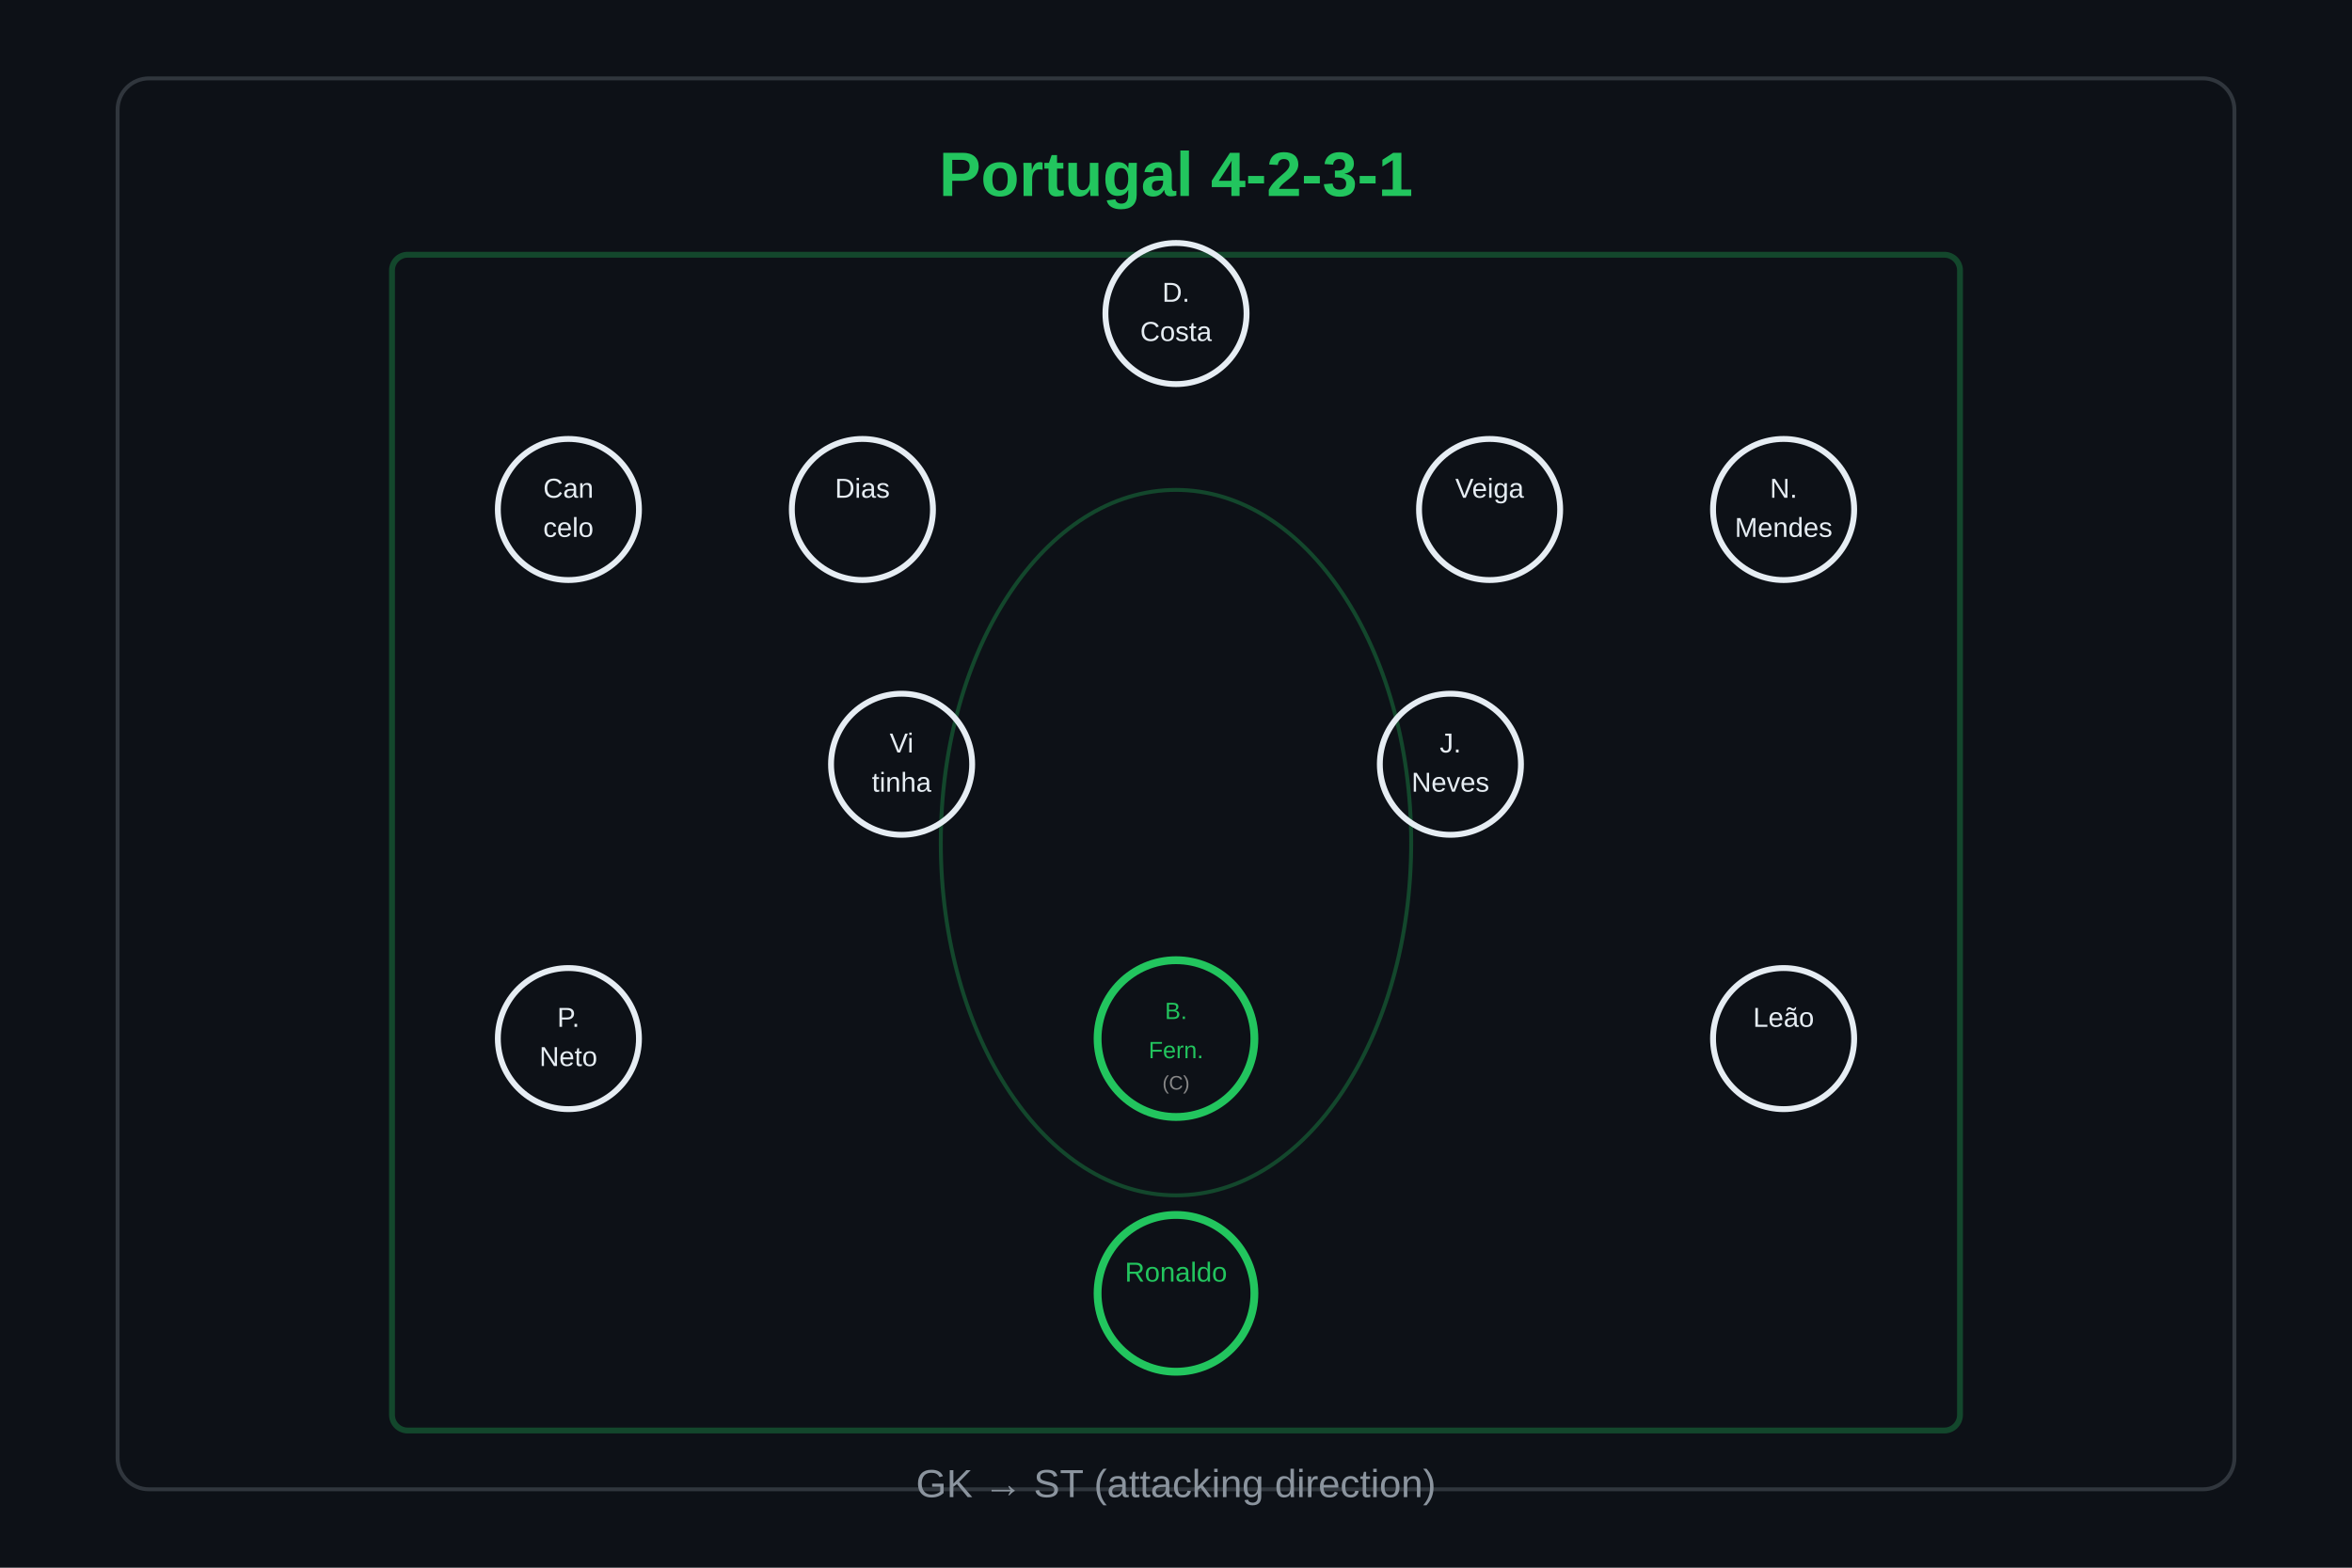
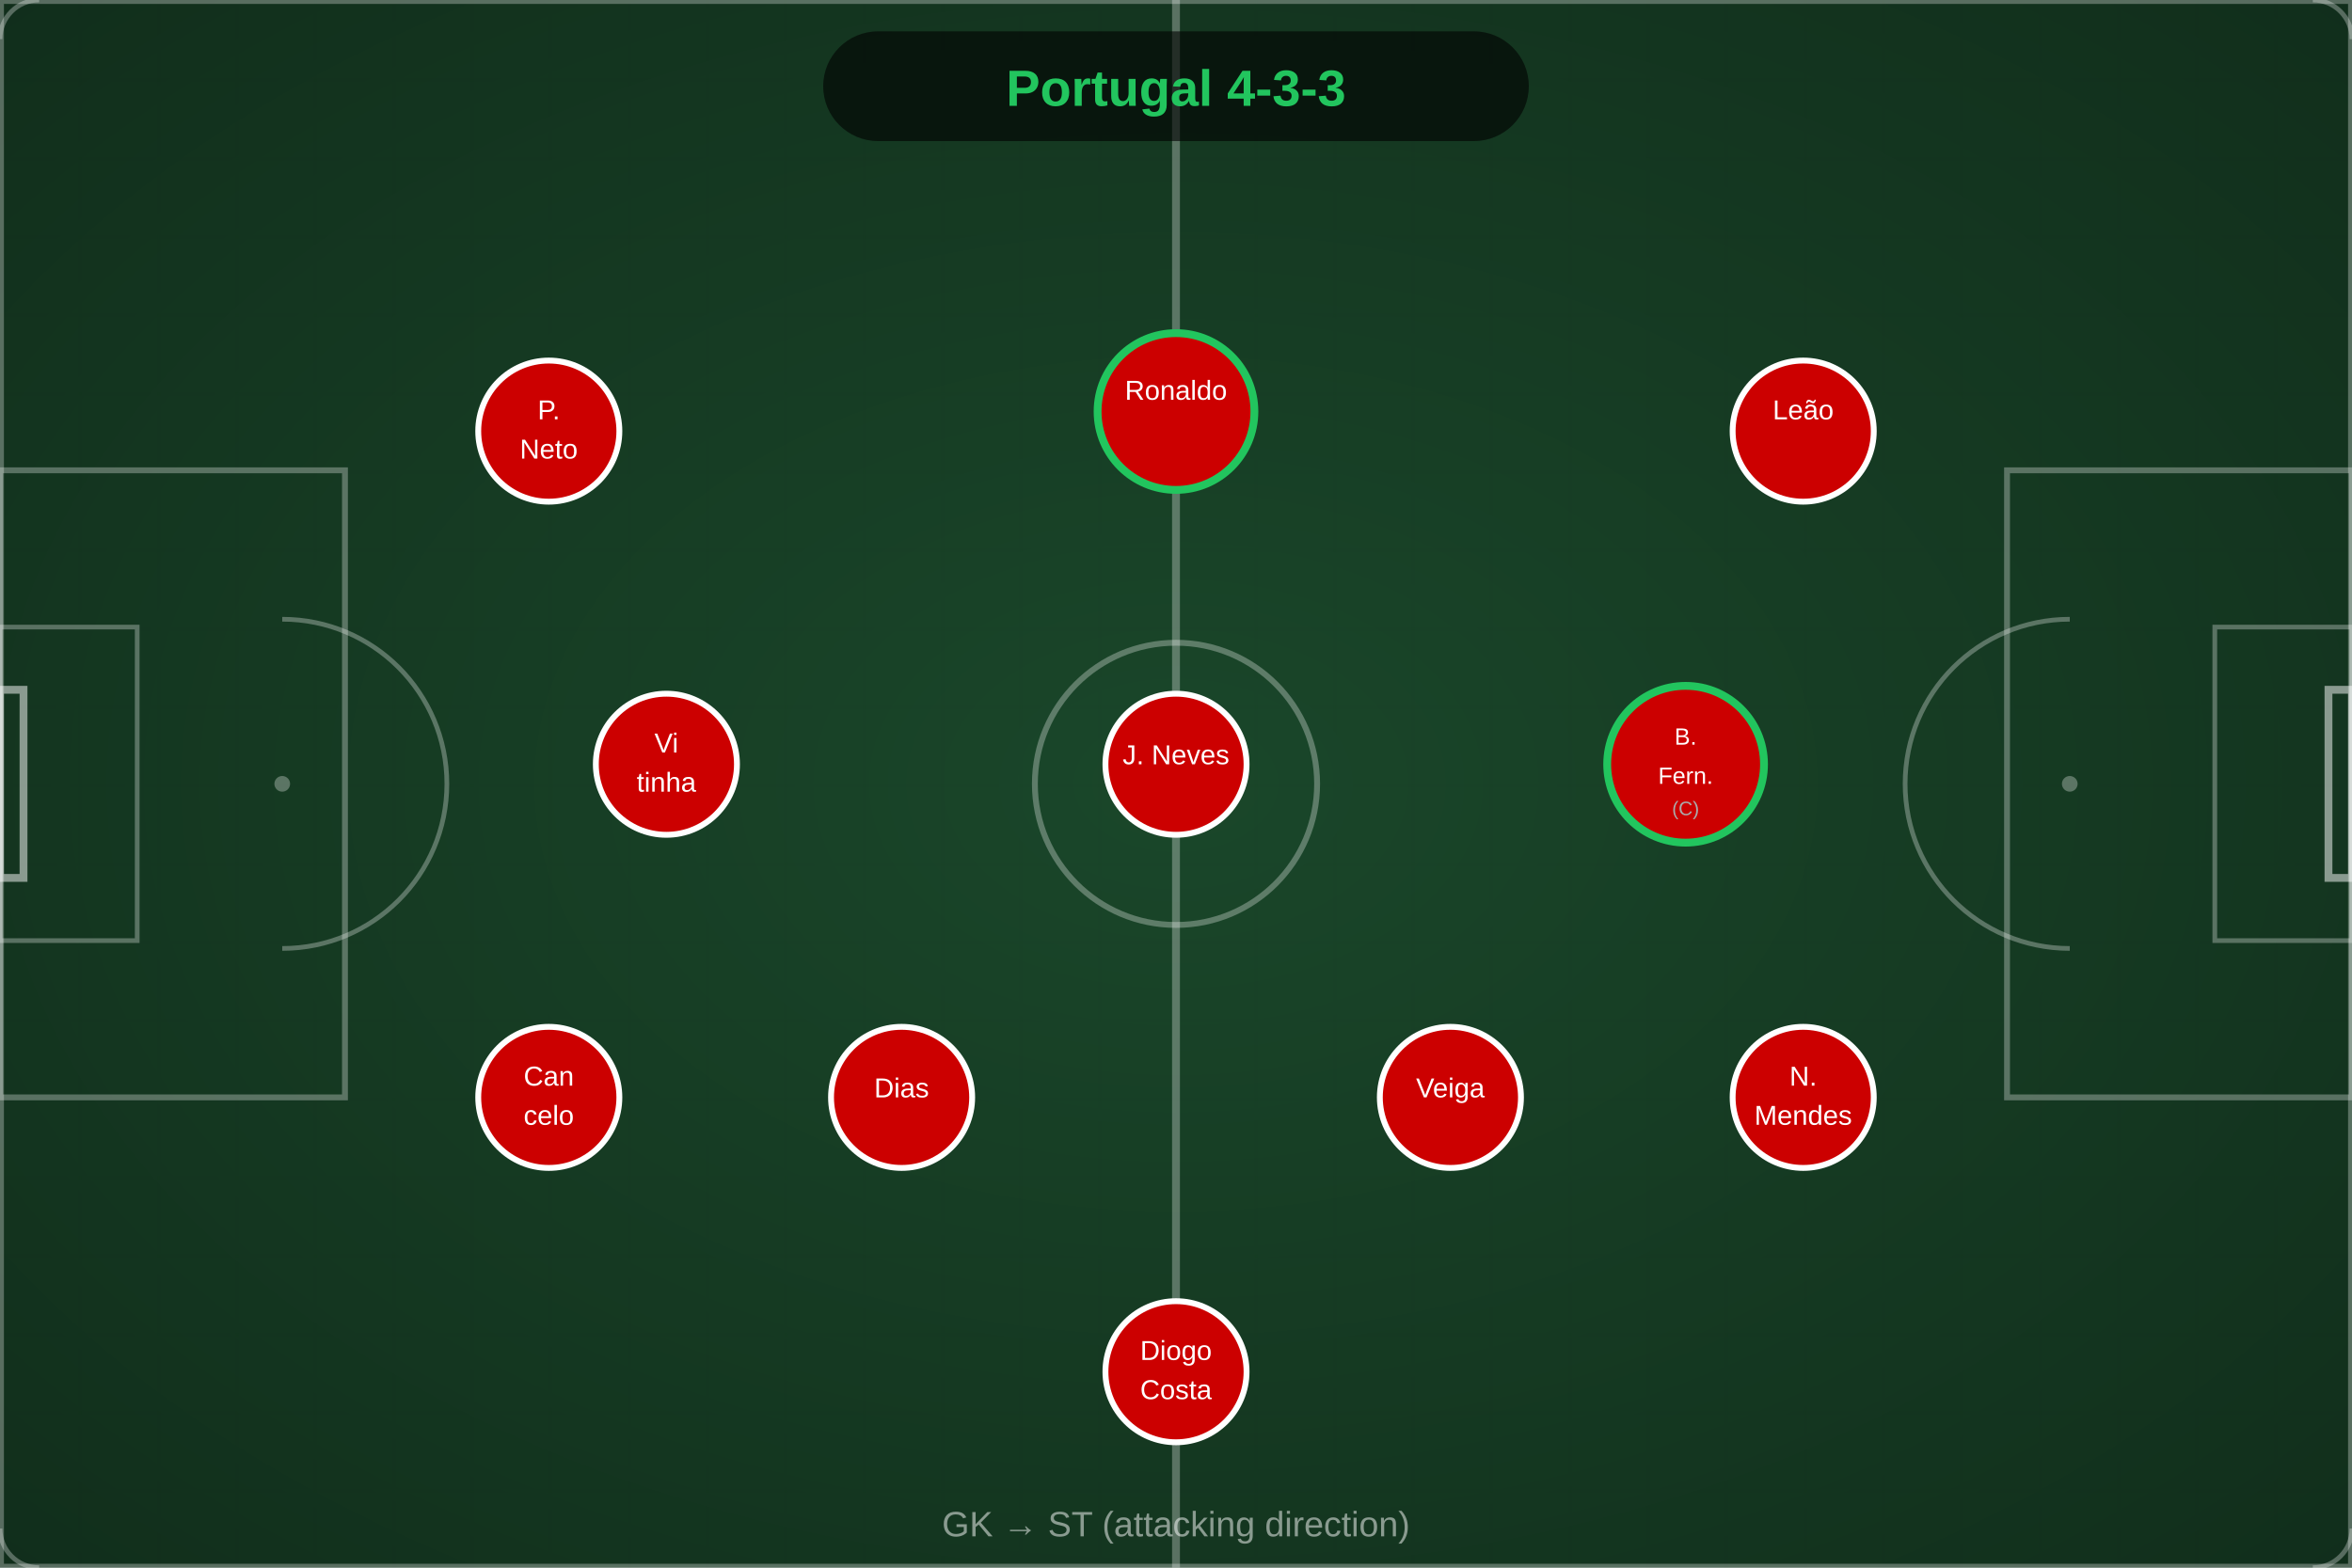
<svg xmlns="http://www.w3.org/2000/svg" viewBox="0 0 600 400">
-   <rect width="600" height="400" fill="#0d1117" />
-   <rect x="30" y="20" width="540" height="360" rx="8" fill="none" stroke="#30363d" stroke-width="1" />
-   <text x="300" y="50" text-anchor="middle" fill="#22c55e" font-family="Arial,sans-serif" font-size="16" font-weight="bold">Portugal 4-2-3-1</text>
-   <rect x="100" y="65" width="400" height="300" rx="4" fill="none" stroke="#22c55e" stroke-width="1.5" opacity="0.3" />
-   <ellipse cx="300" cy="215" rx="60" ry="90" fill="none" stroke="#22c55e" stroke-width="1" opacity="0.3" />
-   <circle cx="300" cy="80" r="18" fill="none" stroke="#e6edf3" stroke-width="1.5" />
-   <text x="300" y="77" text-anchor="middle" fill="#e6edf3" font-family="Arial,sans-serif" font-size="7">D.</text>
-   <text x="300" y="87" text-anchor="middle" fill="#e6edf3" font-family="Arial,sans-serif" font-size="7">Costa</text>
-   <circle cx="145" cy="130" r="18" fill="none" stroke="#e6edf3" stroke-width="1.5" />
-   <text x="145" y="127" text-anchor="middle" fill="#e6edf3" font-family="Arial,sans-serif" font-size="7">Can</text>
-   <text x="145" y="137" text-anchor="middle" fill="#e6edf3" font-family="Arial,sans-serif" font-size="7">celo</text>
-   <circle cx="220" cy="130" r="18" fill="none" stroke="#e6edf3" stroke-width="1.5" />
-   <text x="220" y="127" text-anchor="middle" fill="#e6edf3" font-family="Arial,sans-serif" font-size="7">Dias</text>
-   <circle cx="380" cy="130" r="18" fill="none" stroke="#e6edf3" stroke-width="1.5" />
-   <text x="380" y="127" text-anchor="middle" fill="#e6edf3" font-family="Arial,sans-serif" font-size="7">Veiga</text>
-   <circle cx="455" cy="130" r="18" fill="none" stroke="#e6edf3" stroke-width="1.5" />
-   <text x="455" y="127" text-anchor="middle" fill="#e6edf3" font-family="Arial,sans-serif" font-size="7">N.</text>
-   <text x="455" y="137" text-anchor="middle" fill="#e6edf3" font-family="Arial,sans-serif" font-size="7">Mendes</text>
-   <circle cx="230" cy="195" r="18" fill="none" stroke="#e6edf3" stroke-width="1.5" />
-   <text x="230" y="192" text-anchor="middle" fill="#e6edf3" font-family="Arial,sans-serif" font-size="7">Vi</text>
-   <text x="230" y="202" text-anchor="middle" fill="#e6edf3" font-family="Arial,sans-serif" font-size="7">tinha</text>
-   <circle cx="370" cy="195" r="18" fill="none" stroke="#e6edf3" stroke-width="1.5" />
-   <text x="370" y="192" text-anchor="middle" fill="#e6edf3" font-family="Arial,sans-serif" font-size="7">J.</text>
-   <text x="370" y="202" text-anchor="middle" fill="#e6edf3" font-family="Arial,sans-serif" font-size="7">Neves</text>
-   <circle cx="145" cy="265" r="18" fill="none" stroke="#e6edf3" stroke-width="1.5" />
-   <text x="145" y="262" text-anchor="middle" fill="#e6edf3" font-family="Arial,sans-serif" font-size="7">P.</text>
-   <text x="145" y="272" text-anchor="middle" fill="#e6edf3" font-family="Arial,sans-serif" font-size="7">Neto</text>
-   <circle cx="300" cy="265" r="20" fill="none" stroke="#22c55e" stroke-width="2" />
-   <text x="300" y="260" text-anchor="middle" fill="#22c55e" font-family="Arial,sans-serif" font-size="6">B.</text>
-   <text x="300" y="270" text-anchor="middle" fill="#22c55e" font-family="Arial,sans-serif" font-size="6">Fern.</text>
-   <text x="300" y="278" text-anchor="middle" fill="#888" font-family="Arial,sans-serif" font-size="5">(C)</text>
-   <circle cx="455" cy="265" r="18" fill="none" stroke="#e6edf3" stroke-width="1.5" />
-   <text x="455" y="262" text-anchor="middle" fill="#e6edf3" font-family="Arial,sans-serif" font-size="7">Leão</text>
-   <circle cx="300" cy="330" r="20" fill="none" stroke="#22c55e" stroke-width="2" />
-   <text x="300" y="327" text-anchor="middle" fill="#22c55e" font-family="Arial,sans-serif" font-size="7">Ronaldo</text>
-   <text x="300" y="382" text-anchor="middle" fill="#8b949e" font-family="Arial,sans-serif" font-size="10">GK → ST (attacking direction)</text>
+   <rect width="600" height="400" fill="#1a472a" />
+   <defs>
+     <pattern id="pitchPattern" x="0" y="0" width="20" height="20" patternUnits="userSpaceOnUse">
+       <rect width="20" height="20" fill="none" />
+       <rect x="0" y="0" width="1" height="20" fill="#000" opacity="0.08" />
+       <rect x="0" y="0" width="20" height="1" fill="#000" opacity="0.08" />
+     </pattern>
+     <radialGradient id="pitchVignette" cx="50%" cy="50%" r="70%">
+       <stop offset="0%" stop-color="transparent" />
+       <stop offset="100%" stop-color="#000" stop-opacity="0.35" />
+     </radialGradient>
+   </defs>
+   <rect width="600" height="400" fill="url(#pitchPattern)" opacity="0.12" />
+   <rect width="600" height="400" fill="url(#pitchVignette)" />
+   <rect x="0" y="0" width="600" height="400" fill="none" stroke="#fff" stroke-width="2" opacity="0.3" />
+   <line x1="300" y1="0" x2="300" y2="400" stroke="#fff" stroke-width="2" opacity="0.3" />
+   <circle cx="300" cy="200" r="36" fill="none" stroke="#fff" stroke-width="1.5" opacity="0.3" />
+   <circle cx="300" cy="200" r="3" fill="#fff" opacity="0.3" />
+   <rect x="0" y="120" width="88" height="160" fill="none" stroke="#fff" stroke-width="1.5" opacity="0.3" />
+   <rect x="0" y="160" width="35" height="80" fill="none" stroke="#fff" stroke-width="1.2" opacity="0.3" />
+   <circle cx="72" cy="200" r="2" fill="#fff" opacity="0.3" />
+   <path d="M 72 158 A 42 42 0 0 1 72 242" fill="none" stroke="#fff" stroke-width="1.2" opacity="0.3" />
+   <rect x="512" y="120" width="88" height="160" fill="none" stroke="#fff" stroke-width="1.5" opacity="0.3" />
+   <rect x="565" y="160" width="35" height="80" fill="none" stroke="#fff" stroke-width="1.2" opacity="0.3" />
+   <circle cx="528" cy="200" r="2" fill="#fff" opacity="0.3" />
+   <path d="M 528 158 A 42 42 0 0 0 528 242" fill="none" stroke="#fff" stroke-width="1.2" opacity="0.3" />
+   <rect x="0" y="176" width="6" height="48" fill="none" stroke="#fff" stroke-width="2" opacity="0.5" />
+   <rect x="594" y="176" width="6" height="48" fill="none" stroke="#fff" stroke-width="2" opacity="0.5" />
+   <path d="M 0 10 A 10 10 0 0 1 10 0" fill="none" stroke="#fff" stroke-width="1.2" opacity="0.3" />
+   <path d="M 590 0 A 10 10 0 0 1 600 10" fill="none" stroke="#fff" stroke-width="1.2" opacity="0.3" />
+   <path d="M 600 390 A 10 10 0 0 1 590 400" fill="none" stroke="#fff" stroke-width="1.2" opacity="0.3" />
+   <path d="M 10 400 A 10 10 0 0 1 0 390" fill="none" stroke="#fff" stroke-width="1.2" opacity="0.3" />
+   <rect x="210" y="8" width="180" height="28" rx="14" fill="#000" opacity="0.6" />
+   <text x="300" y="27" text-anchor="middle" fill="#22c55e" font-family="Arial,sans-serif" font-size="13" font-weight="bold">Portugal 4-3-3</text>
+   <circle cx="300" cy="350" r="18" fill="#cc0000" stroke="#fff" stroke-width="1.5" />
+   <text x="300" y="347" text-anchor="middle" fill="#fff" font-family="Arial,sans-serif" font-size="7">Diogo</text>
+   <text x="300" y="357" text-anchor="middle" fill="#fff" font-family="Arial,sans-serif" font-size="7">Costa</text>
+   <circle cx="140" cy="280" r="18" fill="#cc0000" stroke="#fff" stroke-width="1.5" />
+   <text x="140" y="277" text-anchor="middle" fill="#fff" font-family="Arial,sans-serif" font-size="7">Can</text>
+   <text x="140" y="287" text-anchor="middle" fill="#fff" font-family="Arial,sans-serif" font-size="7">celo</text>
+   <circle cx="230" cy="280" r="18" fill="#cc0000" stroke="#fff" stroke-width="1.5" />
+   <text x="230" y="280" text-anchor="middle" fill="#fff" font-family="Arial,sans-serif" font-size="7">Dias</text>
+   <circle cx="370" cy="280" r="18" fill="#cc0000" stroke="#fff" stroke-width="1.5" />
+   <text x="370" y="280" text-anchor="middle" fill="#fff" font-family="Arial,sans-serif" font-size="7">Veiga</text>
+   <circle cx="460" cy="280" r="18" fill="#cc0000" stroke="#fff" stroke-width="1.5" />
+   <text x="460" y="277" text-anchor="middle" fill="#fff" font-family="Arial,sans-serif" font-size="7">N.</text>
+   <text x="460" y="287" text-anchor="middle" fill="#fff" font-family="Arial,sans-serif" font-size="7">Mendes</text>
+   <circle cx="170" cy="195" r="18" fill="#cc0000" stroke="#fff" stroke-width="1.5" />
+   <text x="170" y="192" text-anchor="middle" fill="#fff" font-family="Arial,sans-serif" font-size="7">Vi</text>
+   <text x="170" y="202" text-anchor="middle" fill="#fff" font-family="Arial,sans-serif" font-size="7">tinha</text>
+   <circle cx="300" cy="195" r="18" fill="#cc0000" stroke="#fff" stroke-width="1.5" />
+   <text x="300" y="195" text-anchor="middle" fill="#fff" font-family="Arial,sans-serif" font-size="7">J. Neves</text>
+   <circle cx="430" cy="195" r="20" fill="#cc0000" stroke="#22c55e" stroke-width="2" />
+   <text x="430" y="190" text-anchor="middle" fill="#fff" font-family="Arial,sans-serif" font-size="6">B.</text>
+   <text x="430" y="200" text-anchor="middle" fill="#fff" font-family="Arial,sans-serif" font-size="6">Fern.</text>
+   <text x="430" y="208" text-anchor="middle" fill="#aaa" font-family="Arial,sans-serif" font-size="5">(C)</text>
+   <circle cx="140" cy="110" r="18" fill="#cc0000" stroke="#fff" stroke-width="1.5" />
+   <text x="140" y="107" text-anchor="middle" fill="#fff" font-family="Arial,sans-serif" font-size="7">P.</text>
+   <text x="140" y="117" text-anchor="middle" fill="#fff" font-family="Arial,sans-serif" font-size="7">Neto</text>
+   <circle cx="300" cy="105" r="20" fill="#cc0000" stroke="#22c55e" stroke-width="2" />
+   <text x="300" y="102" text-anchor="middle" fill="#fff" font-family="Arial,sans-serif" font-size="7">Ronaldo</text>
+   <circle cx="460" cy="110" r="18" fill="#cc0000" stroke="#fff" stroke-width="1.5" />
+   <text x="460" y="107" text-anchor="middle" fill="#fff" font-family="Arial,sans-serif" font-size="7">Leão</text>
+   <text x="300" y="392" text-anchor="middle" fill="#fff" font-family="Arial,sans-serif" font-size="9" opacity="0.5">GK → ST (attacking direction)</text>
</svg>
